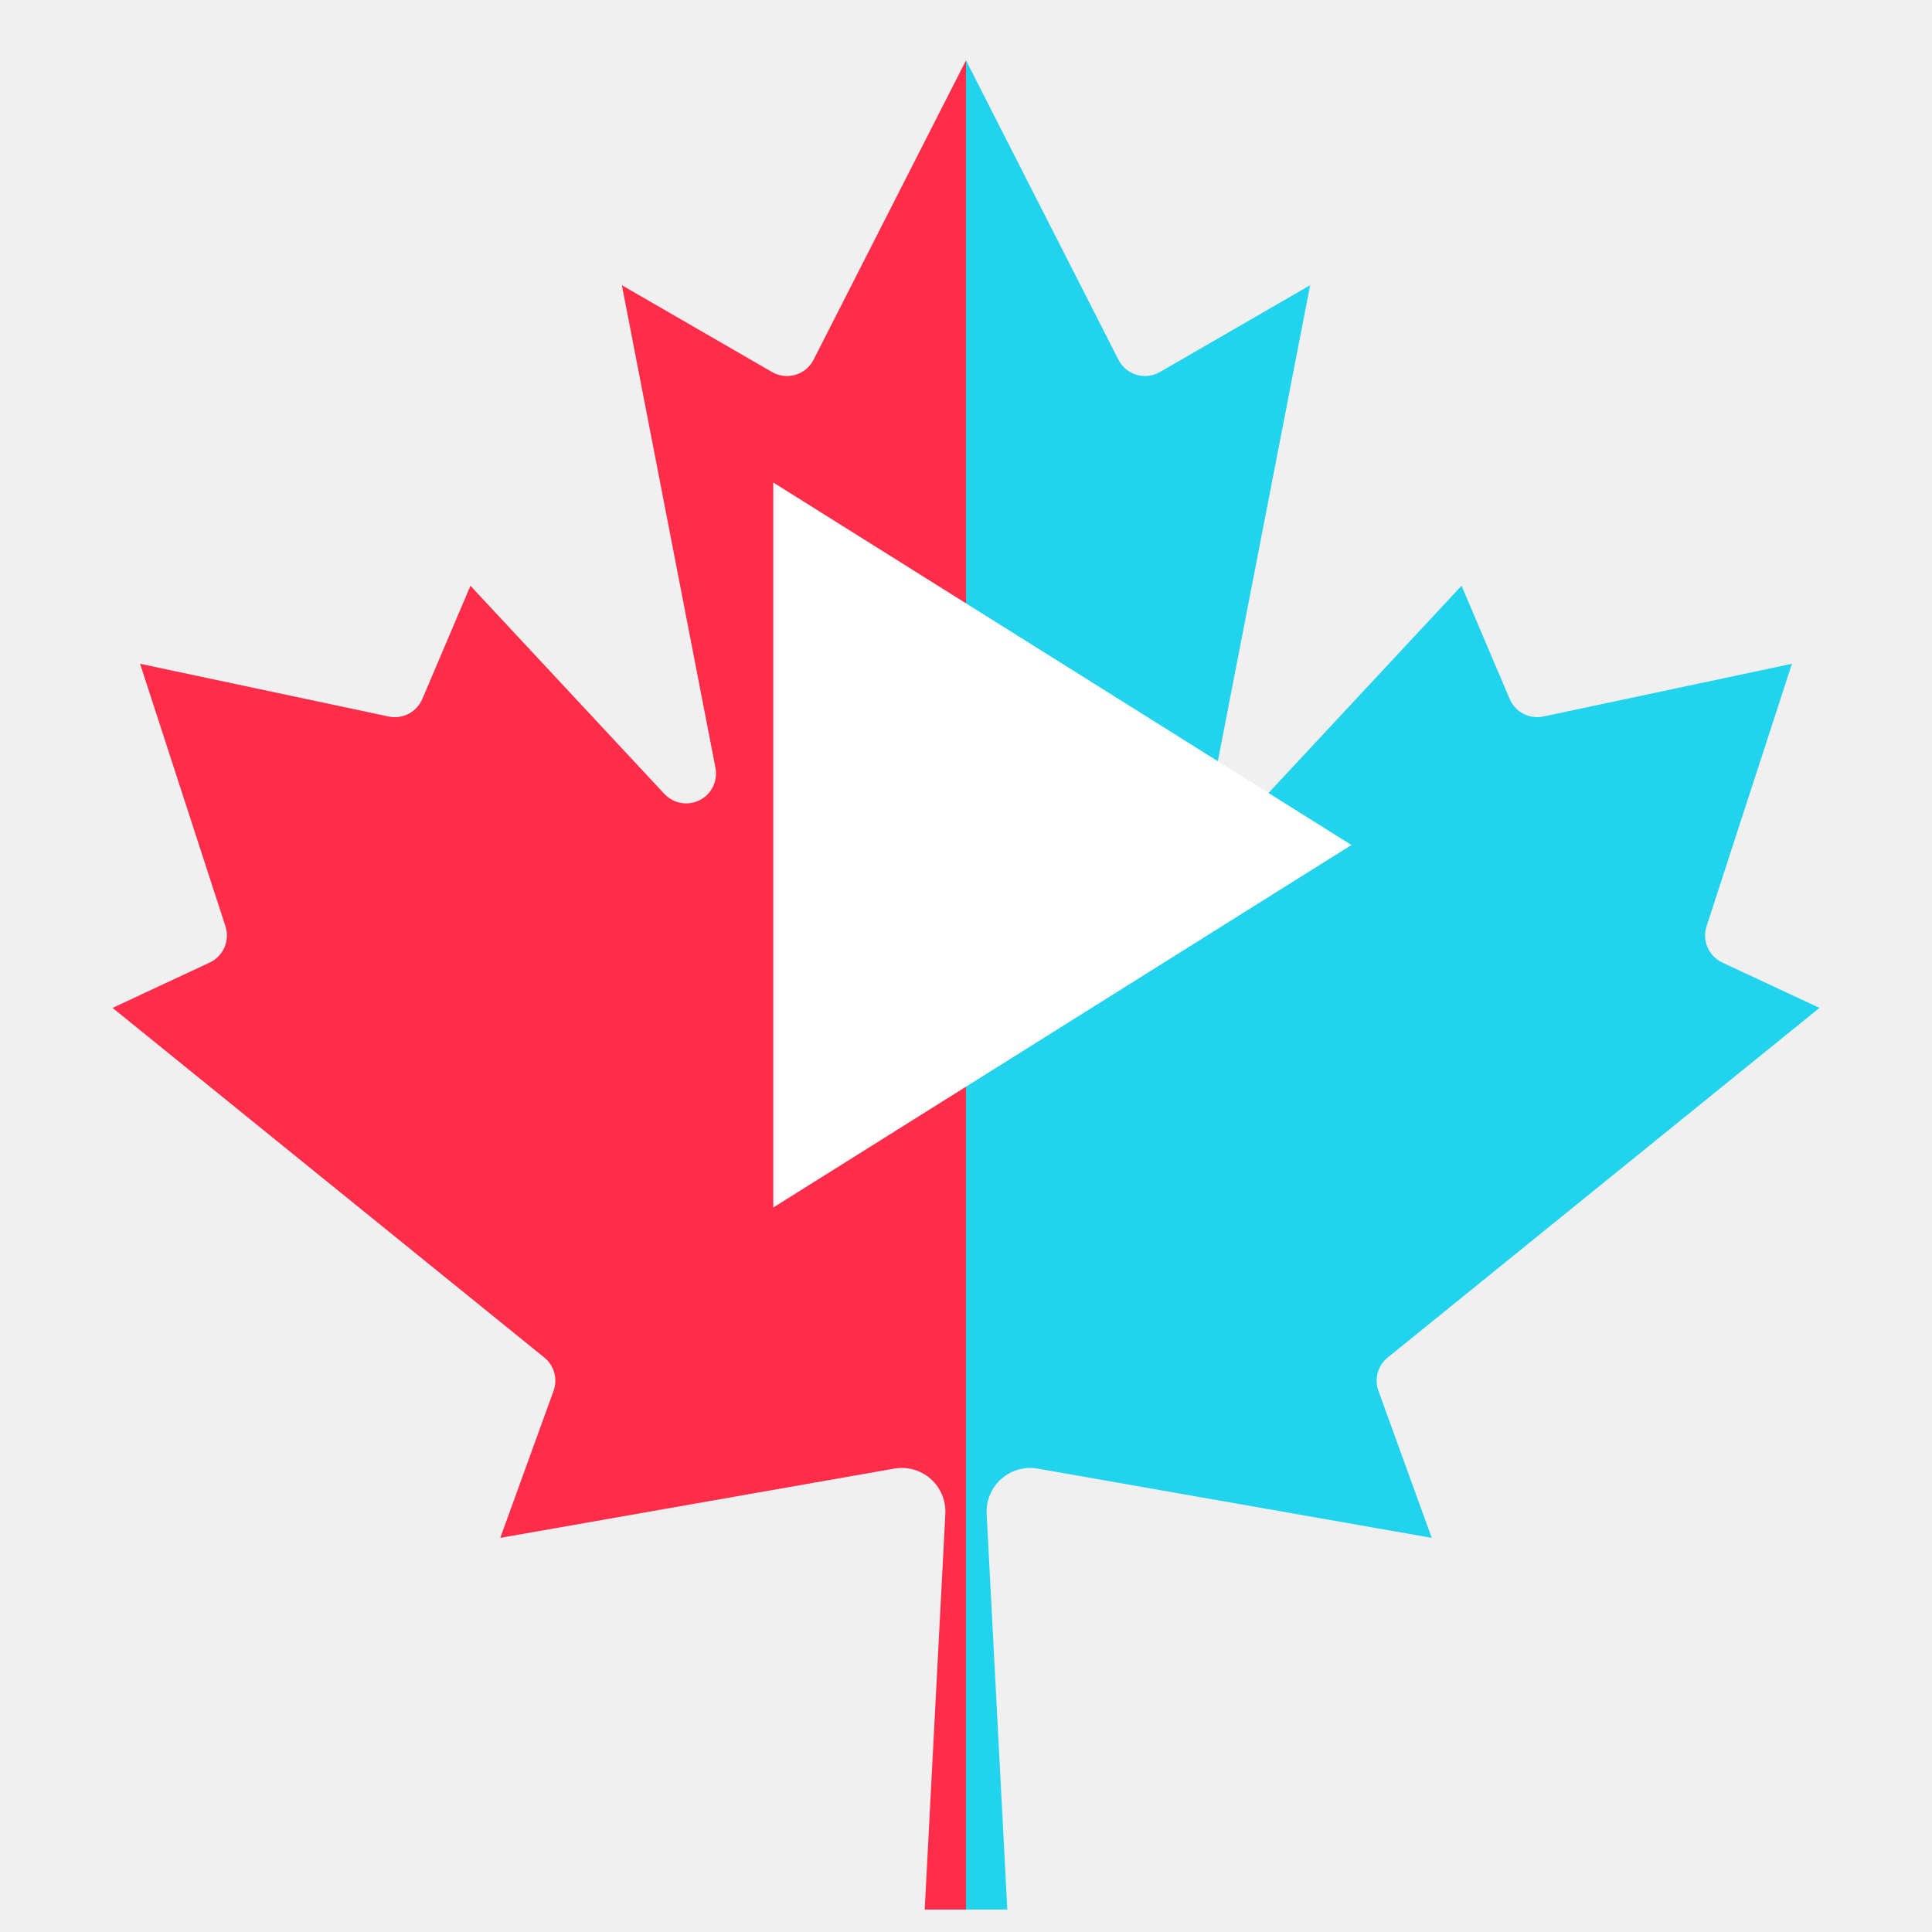
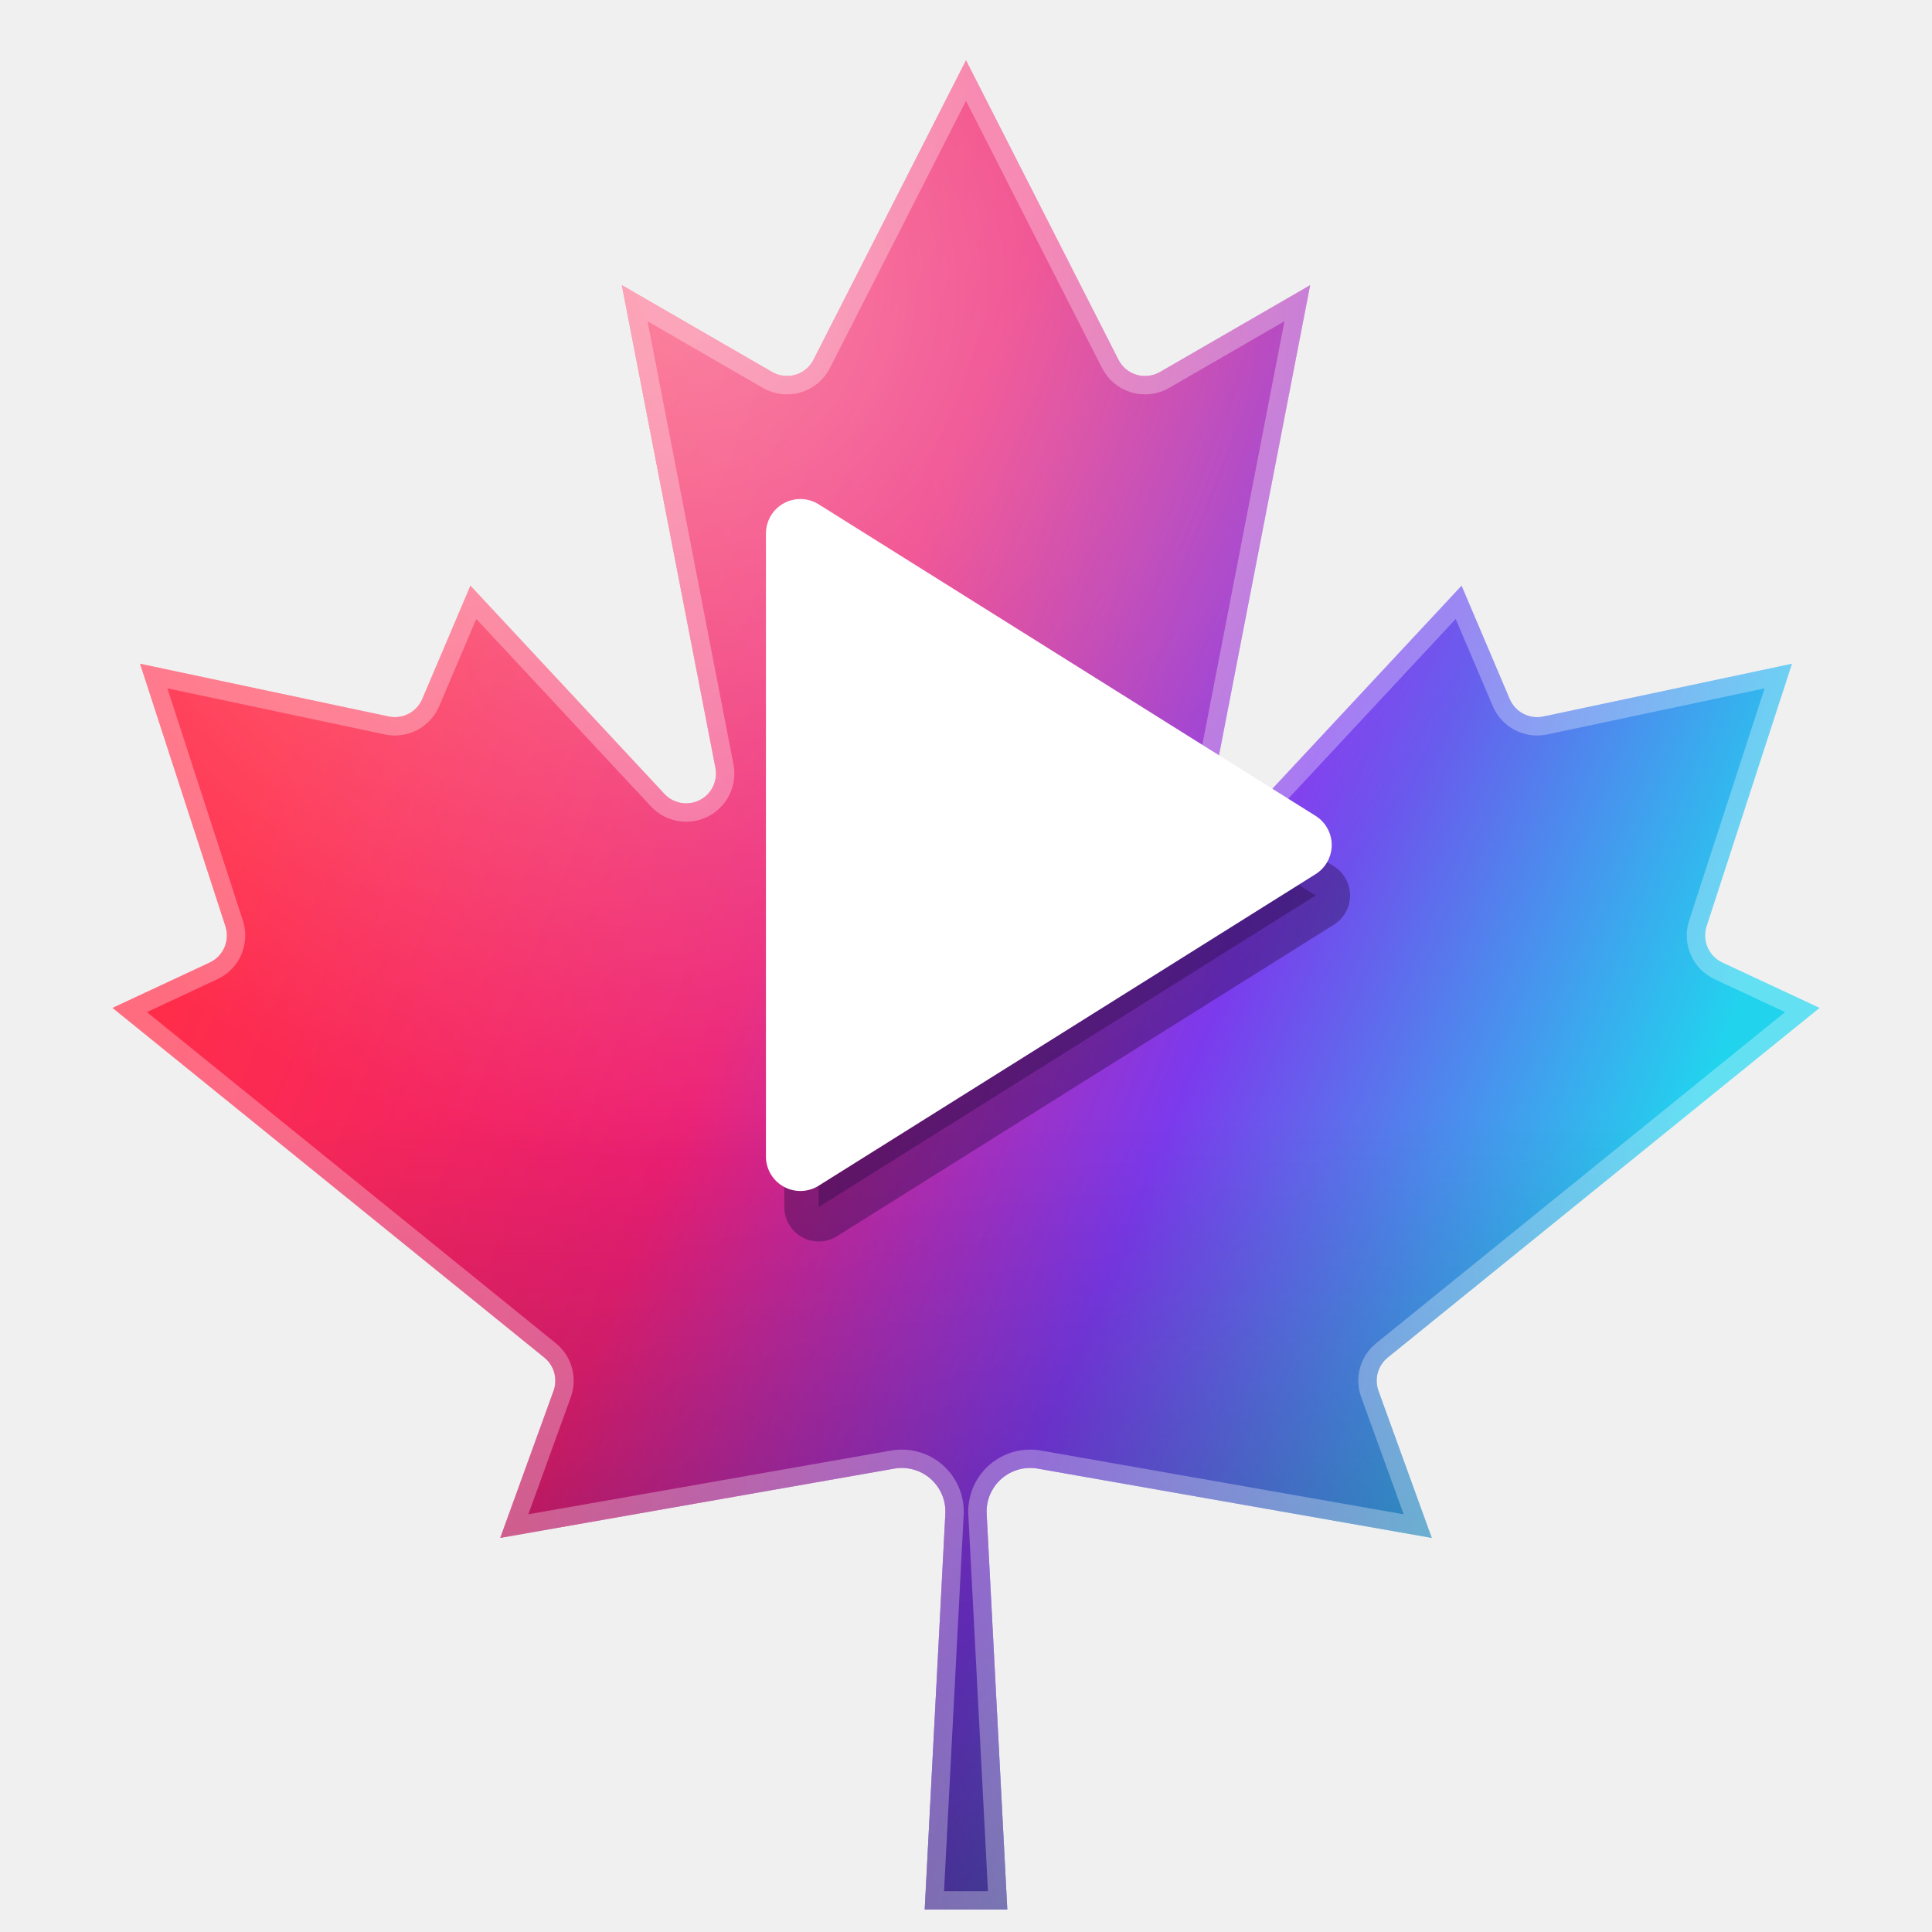
<svg xmlns="http://www.w3.org/2000/svg" viewBox="0 0 64 64">
  <defs>
-     <linearGradient id="g" x1="0" y1="0" x2="1" y2="0">
-       <stop offset=".5" stop-color="#ff2d4a" />
-       <stop offset=".5" stop-color="#22d3ee" />
+     <linearGradient id="f" gradientUnits="userSpaceOnUse" x1="-1750" y1="-700" x2="1750" y2="700">
+       <stop offset=".08" stop-color="#ff2d4a" />
+       <stop offset=".38" stop-color="#ec1f73" />
+       <stop offset=".64" stop-color="#7c3aed" />
+       <stop offset=".92" stop-color="#22d3ee" />
    </linearGradient>
+     <radialGradient id="h" gradientUnits="userSpaceOnUse" cx="-600" cy="-1500" r="1900">
+       <stop offset="0" stop-color="#fff" stop-opacity=".42" />
+       <stop offset="1" stop-color="#fff" stop-opacity="0" />
+     </radialGradient>
+     <linearGradient id="s" gradientUnits="userSpaceOnUse" x1="0" y1="300" x2="0" y2="2050">
+       <stop offset="0" stop-color="#14051f" stop-opacity="0" />
+       <stop offset="1" stop-color="#14051f" stop-opacity=".45" />
+     </linearGradient>
+     <clipPath id="c">
+       <path id="l" d="m-90 2030 45-863a95 95 0 0 0-111-98l-859 151 116-320a65 65 0 0 0-20-73l-941-762 212-99a65 65 0 0 0 34-79l-186-572 542 115a65 65 0 0 0 73-38l105-247 423 454a65 65 0 0 0 111-57l-204-1052 327 189a65 65 0 0 0 91-27l332-652 332 652a65 65 0 0 0 91 27l327-189-204 1052a65 65 0 0 0 111 57l423-454 105 247a65 65 0 0 0 73 38l542-115-186 572a65 65 0 0 0 34 79l212 99-941 762a65 65 0 0 0-20 73l116 320-859-151a95 95 0 0 0-111 98l45 863z" />
+     </clipPath>
  </defs>
  <g transform="translate(32 32.4) scale(.0152)">
-     <path fill="url(#g)" d="m-90 2030 45-863a95 95 0 0 0-111-98l-859 151 116-320a65 65 0 0 0-20-73l-941-762 212-99a65 65 0 0 0 34-79l-186-572 542 115a65 65 0 0 0 73-38l105-247 423 454a65 65 0 0 0 111-57l-204-1052 327 189a65 65 0 0 0 91-27l332-652 332 652a65 65 0 0 0 91 27l327-189-204 1052a65 65 0 0 0 111 57l423-454 105 247a65 65 0 0 0 73 38l542-115-186 572a65 65 0 0 0 34 79l212 99-941 762a65 65 0 0 0-20 73l116 320-859-151a95 95 0 0 0-111 98l45 863z" />
-     <path fill="#fff" d="M-420-1080 840-290-420 500z" />
+     <use href="#l" fill="url(#f)" />
+     <g clip-path="url(#c)">
+       <rect x="-2100" y="-2100" width="4200" height="4200" fill="url(#h)" />
+       <rect x="-2100" y="300" width="4200" height="1800" fill="url(#s)" />
+       <use href="#l" fill="none" stroke="#fff" stroke-opacity=".3" stroke-width="80" />
+     </g>
+     <path d="M-361 -969 722 -290 -361 389z" transform="translate(40 110)" fill="#2b0a4a" fill-opacity=".4" stroke="#2b0a4a" stroke-opacity=".4" stroke-width="150" stroke-linejoin="round" />
+     <path d="M-361 -969 722 -290 -361 389z" fill="#fff" stroke="#fff" stroke-width="150" stroke-linejoin="round" />
  </g>
</svg>
